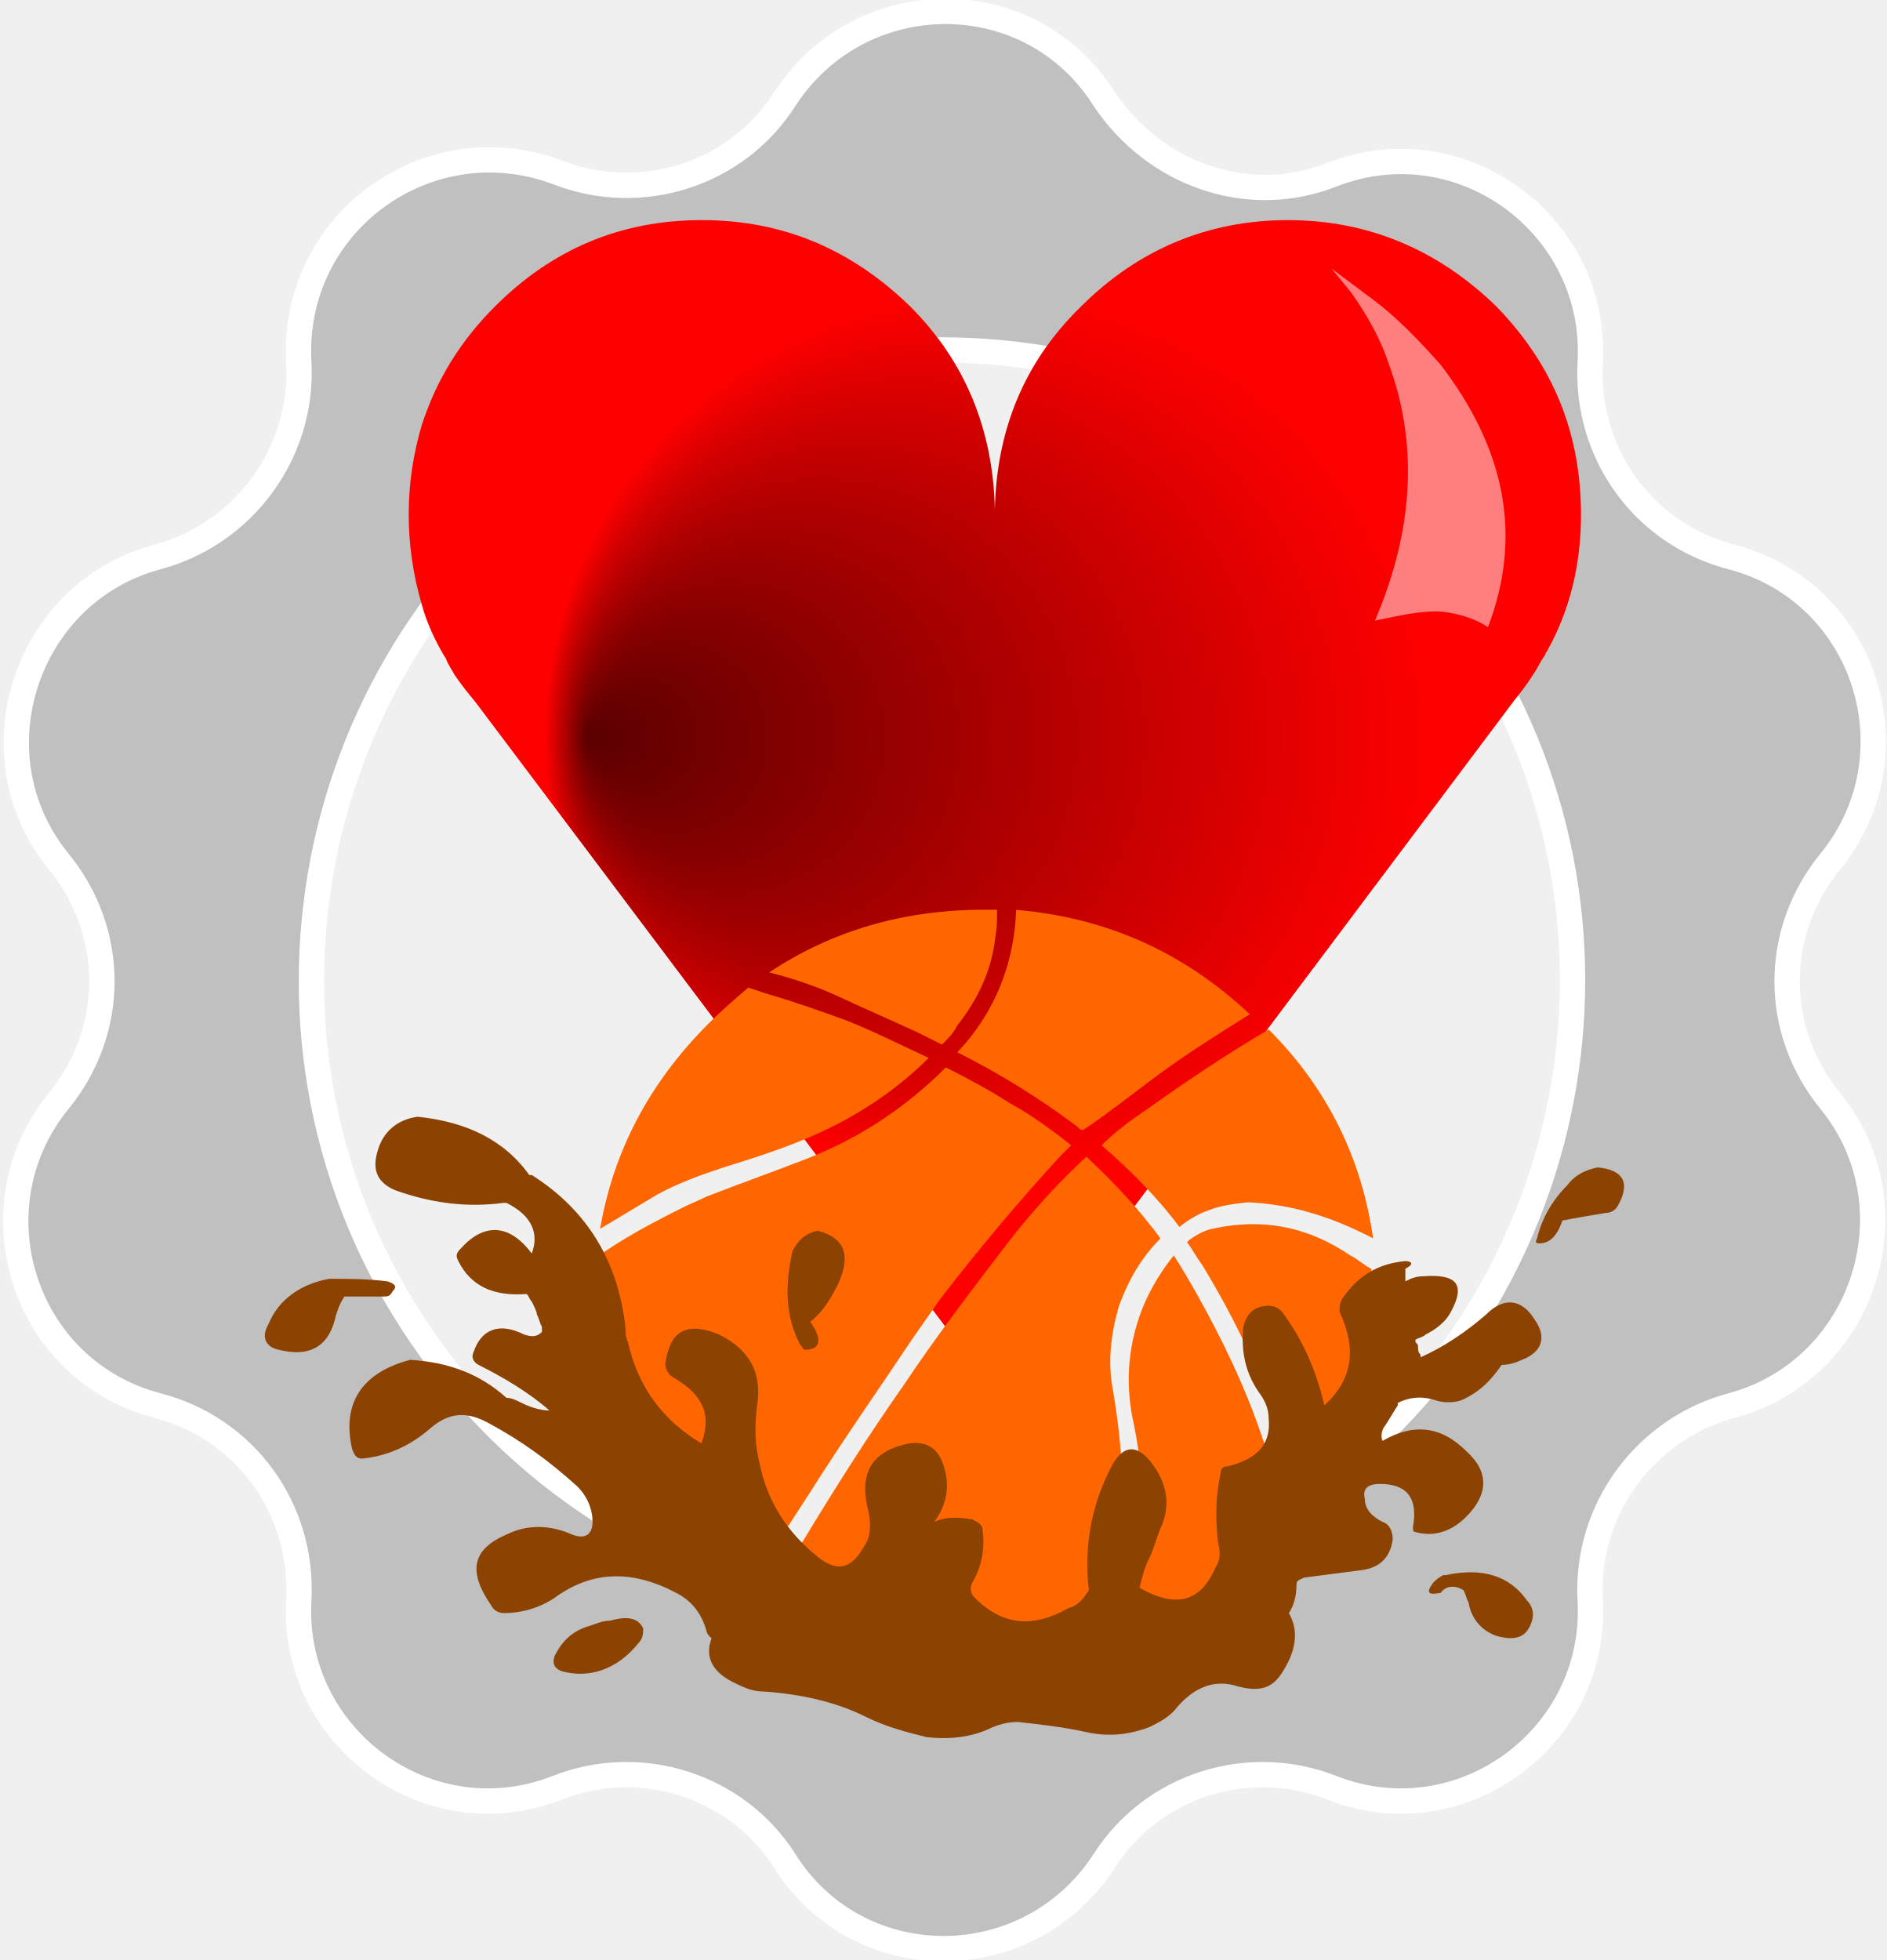
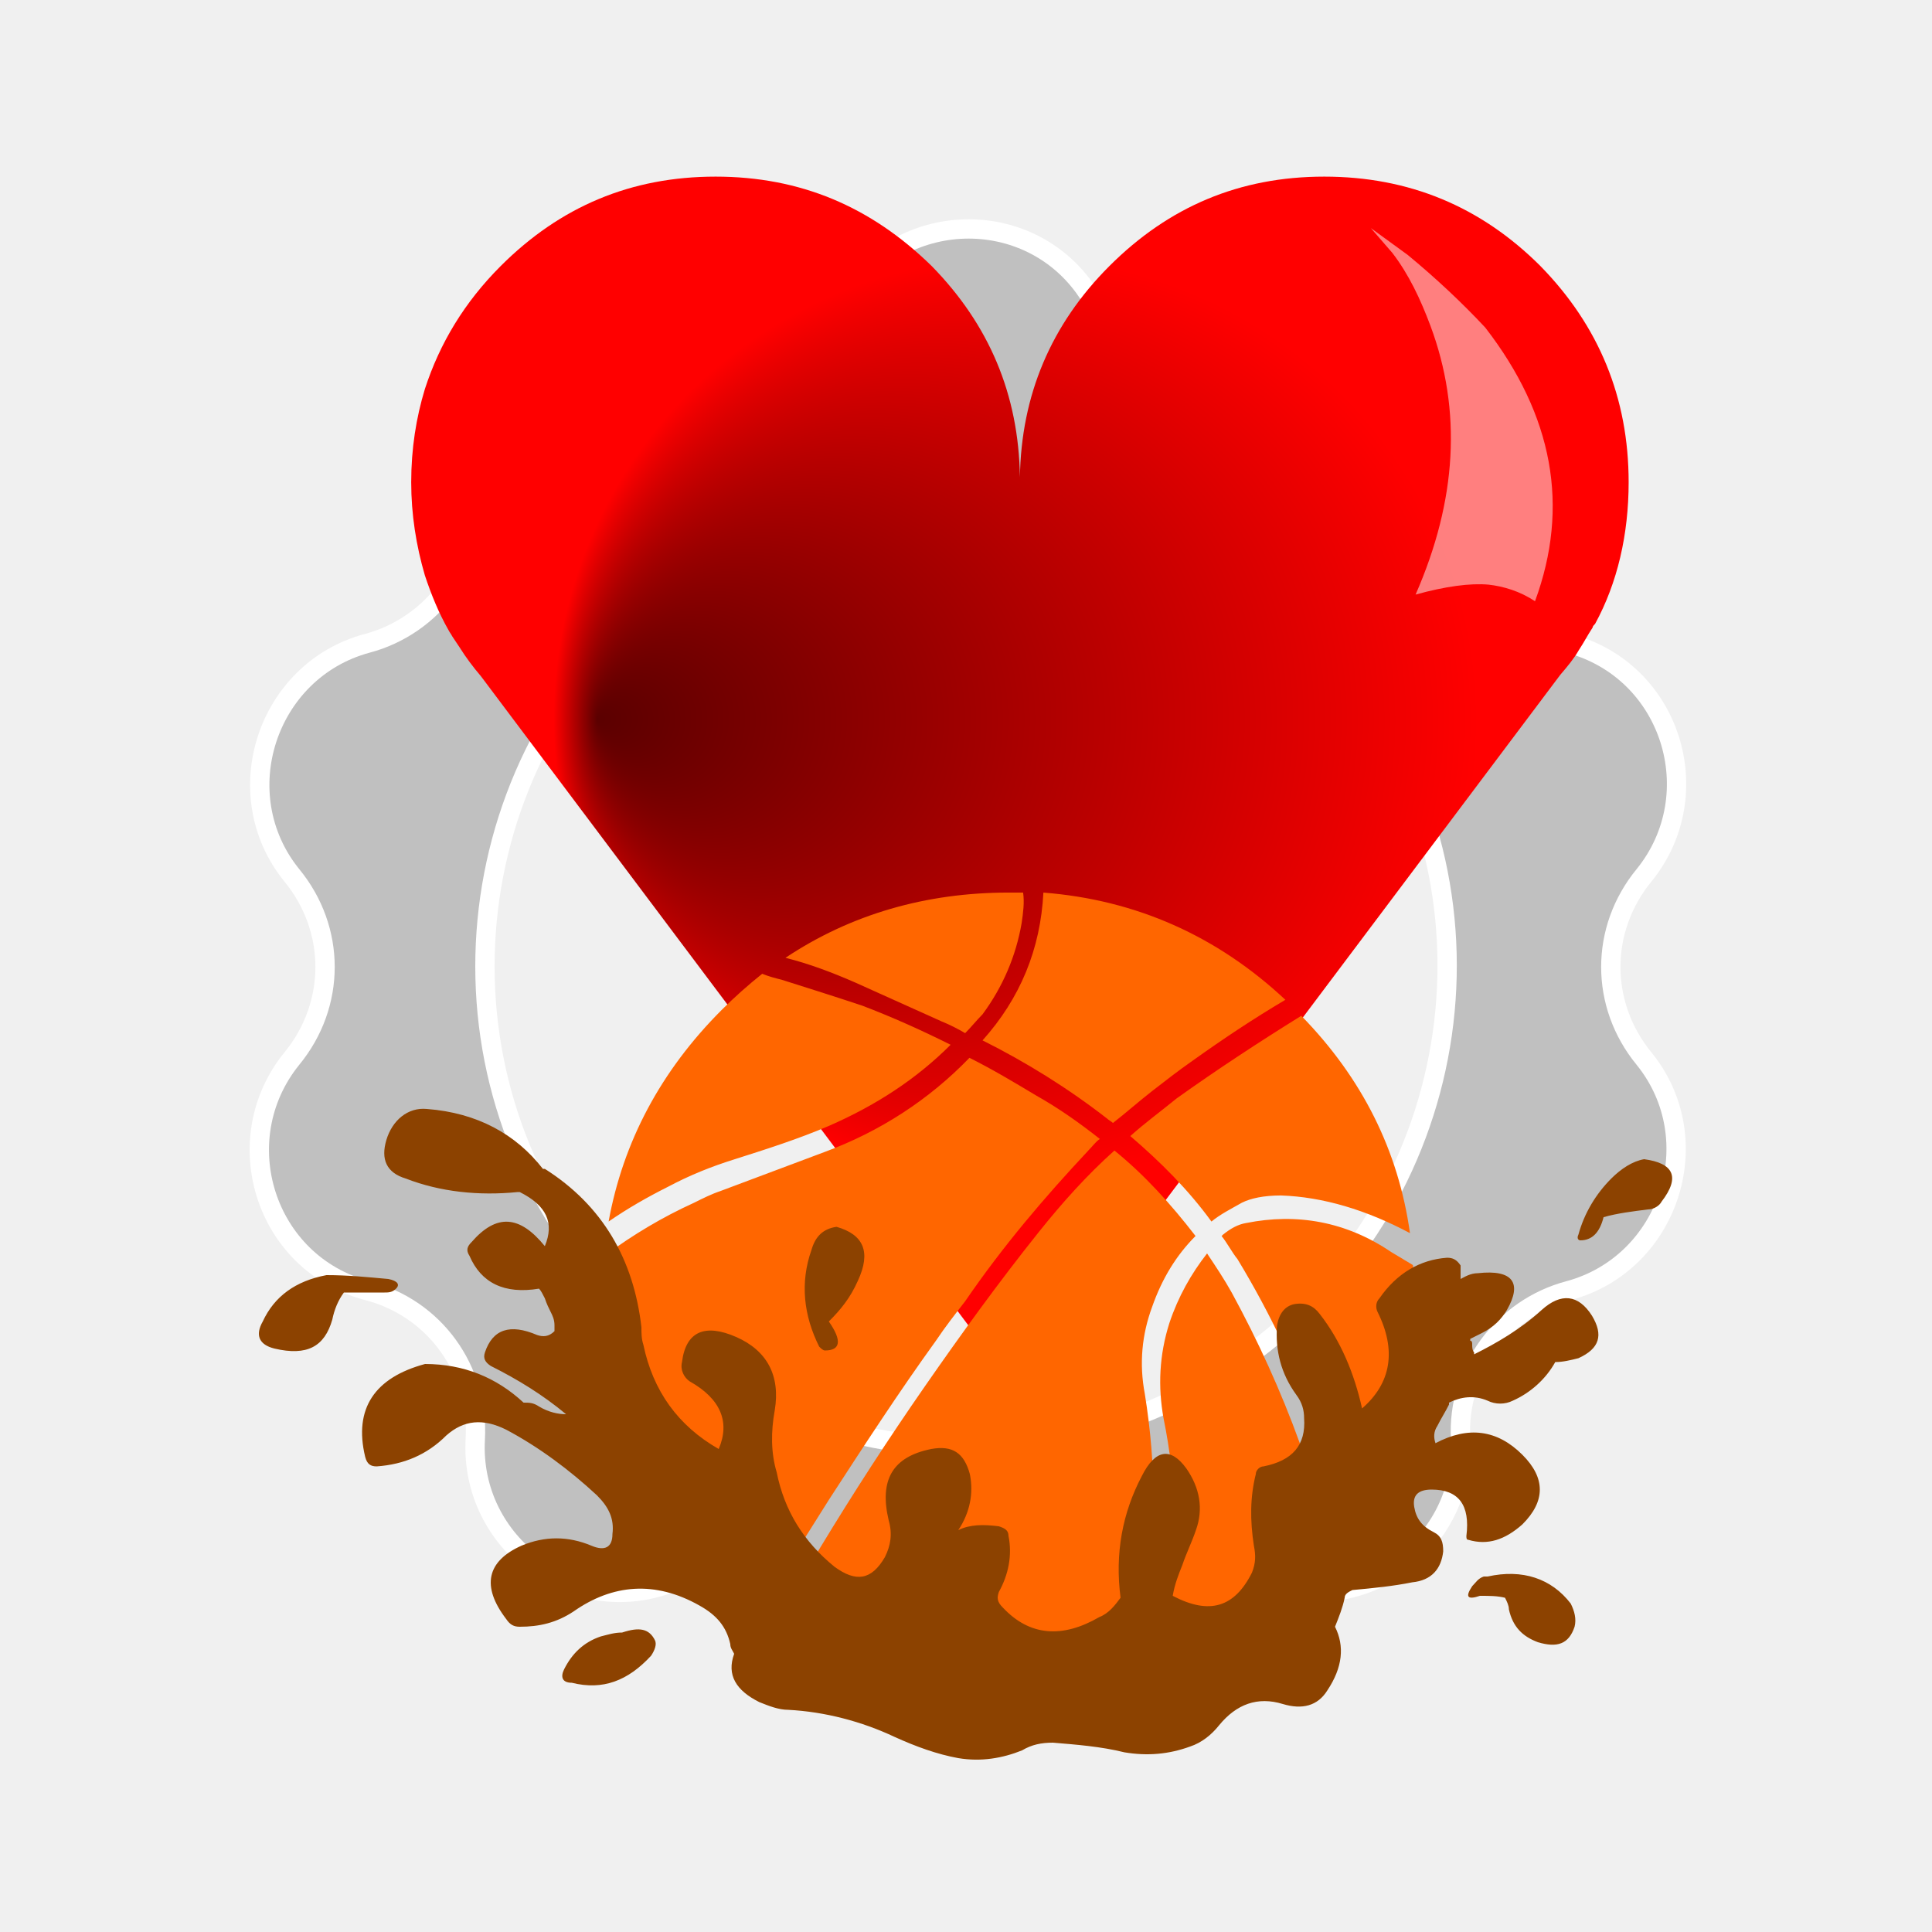
- <svg xmlns="http://www.w3.org/2000/svg" viewBox="0 0 74.5 77.4">
+ <svg xmlns="http://www.w3.org/2000/svg" width="100" height="100" viewBox="0 0 100 100">
  <style>.st0{opacity:0.2;} .st1{fill:none;stroke:#FFFFFF;stroke-miterlimit:10;} .st2{fill:url(#SVGID_1_);} .st3{fill:#FFFFFF;fill-opacity:0.498;} .st4{fill:#FF6600;} .st5{fill:#8C4200;} .st6{fill:url(#SVGID_2_);}</style>
-   <path class="st0" d="M62.6 63.4c-.2-3.6 2.2-6.7 5.6-7.6 5.3-1.4 7.4-7.7 4-12-2.2-2.8-2.2-6.8.1-9.5 3.5-4.2 1.5-10.6-3.8-12-3.4-.9-5.7-4.2-5.5-7.7.3-5.4-5-9.4-10.1-7.5-3.3 1.2-7.1 0-9-3C41-.6 34.3-.7 31.2 3.9c-2 3-5.7 4.2-9 2.8-5.1-2-10.5 1.9-10.3 7.3.2 3.6-2.2 6.7-5.6 7.6-5.3 1.4-7.4 7.7-4 12 2.2 2.8 2.2 6.7-.1 9.5-3.5 4.2-1.5 10.6 3.8 12 3.4.9 5.7 4.2 5.5 7.7-.3 5.4 5 9.4 10.1 7.5 3.3-1.2 7.1 0 9 3 2.9 4.6 9.6 4.7 12.6.1 2-3 5.7-4.2 9-2.8 5.1 2.1 10.6-1.8 10.4-7.2zM16.9 53.2C9 42 11.6 26.4 22.8 18.4c11.2-8 26.8-5.4 34.8 5.8C65.6 35.4 63 51 51.8 59c-11.3 8-26.9 5.4-34.9-5.8z" />
-   <path class="st1" d="M52.6 6.9c5.1-2 10.5 2 10.2 7.4-.2 3.6 2.1 6.8 5.6 7.7 5.3 1.4 7.3 7.8 3.9 12-2.3 2.8-2.3 6.7 0 9.5 3.4 4.2 1.3 10.6-3.9 12-3.4.9-5.8 4.1-5.6 7.7.3 5.4-5.1 9.4-10.2 7.4-3.3-1.3-7.1-.1-9 2.9-3 4.6-9.7 4.6-12.6 0-1.9-3-5.7-4.2-9-2.9-5.1 2-10.5-2-10.2-7.4.2-3.6-2.1-6.8-5.6-7.7-5.3-1.4-7.3-7.8-3.9-12 2.3-2.8 2.3-6.7 0-9.5-3.4-4.2-1.3-10.6 3.9-12 3.4-.9 5.8-4.1 5.6-7.7-.3-5.5 5.1-9.4 10.2-7.5 3.3 1.3 7.1.1 9-2.9 3-4.6 9.7-4.6 12.6 0 2 3 5.7 4.3 9 3z" />
-   <ellipse transform="rotate(-35.462 37.234 38.71)" class="st1" cx="37.2" cy="38.7" rx="24.9" ry="24.9" />
+   <path class="st0" d="M75.3 74.7c-.2-3.6 2.2-6.7 5.6-7.6 5.3-1.4 7.4-7.7 4-12-2.2-2.8-2.2-6.7.1-9.5 3.5-4.2 1.5-10.6-3.8-12-3.4-.9-5.7-4.2-5.5-7.7.3-5.4-5-9.4-10.1-7.5-3.3 1.2-7.1 0-9-3-2.9-4.6-9.6-4.7-12.6-.1-2 3-5.7 4.2-9 2.8-5.1-2-10.5 1.9-10.3 7.3.2 3.6-2.2 6.7-5.6 7.6-5.3 1.4-7.4 7.7-4 12 2.2 2.8 2.2 6.7-.1 9.5-3.5 4.2-1.5 10.6 3.8 12 3.4.9 5.7 4.2 5.5 7.7-.3 5.4 5 9.4 10.1 7.5 3.3-1.2 7.1 0 9 3 2.9 4.6 9.6 4.7 12.6.1 2-3 5.7-4.2 9-2.8 5.1 2 10.6-1.9 10.3-7.3zM29.7 64.5c-8-11.2-5.4-26.8 5.8-34.8 11.2-8 26.8-5.4 34.8 5.8 8 11.2 5.4 26.8-5.8 34.8-11.3 8-26.8 5.4-34.8-5.8z" />
+   <path class="st1" d="M65.4 18.2c5.1-2 10.5 2 10.2 7.4-.2 3.6 2.1 6.8 5.6 7.7 5.3 1.4 7.3 7.8 3.9 12-2.3 2.8-2.3 6.7 0 9.5 3.4 4.2 1.3 10.6-3.9 12-3.4.9-5.8 4.1-5.6 7.7.3 5.4-5.1 9.4-10.2 7.4-3.3-1.3-7.1-.1-9 2.9-3 4.6-9.7 4.6-12.6 0-1.9-3-5.7-4.2-9-2.9-5.1 2-10.5-2-10.2-7.4.2-3.6-2.1-6.8-5.6-7.7-5.3-1.4-7.3-7.8-3.9-12 2.3-2.8 2.3-6.7 0-9.5-3.4-4.2-1.3-10.6 3.9-12 3.4-.9 5.8-4.1 5.6-7.7-.3-5.4 5.1-9.4 10.2-7.4 3.3 1.3 7.1.1 9-2.9 3-4.6 9.7-4.6 12.6 0 1.9 2.9 5.7 4.2 9 2.9z" />
+   <ellipse transform="rotate(-35.462 50 49.996)" class="st1" cx="50" cy="50" rx="24.9" ry="24.9" />
  <g>
    <g id="Layer1_0_FILL_1_" transform="matrix(.643 0 0 .643 28.55 12.55)">
-       <radialGradient id="SVGID_1_" cx="1929.872" cy="1266.922" r="42.904" fx="1929.901" fy="1305.788" gradientTransform="matrix(-.0005 -.643 -.6426 -.0007 831.7 1267.607)" gradientUnits="userSpaceOnUse">
+       <radialGradient id="SVGID_1_" cx="778.112" cy="123.609" r="42.904" fx="778.141" fy="162.474" gradientTransform="matrix(-.0007 -.875 -.8746 -.001 146.317 719.4)" gradientUnits="userSpaceOnUse">
        <stop offset="0" stop-color="#5B0000" />
        <stop offset=".992" stop-color="#F00" />
      </radialGradient>
-       <path class="st2" d="M52.7 12.1c0-5-1.7-9.2-5.2-12.8C43.9-4.2 39.6-6 34.7-6S25.5-4.2 22-.7c-3.5 3.4-5.2 7.6-5.3 12.5-.1-4.9-1.8-9.1-5.2-12.5C7.9-4.2 3.7-6-1.3-6c-5 0-9.2 1.8-12.7 5.3-2.1 2.1-3.6 4.5-4.5 7.3-.5 1.7-.8 3.5-.8 5.5 0 1.9.3 3.8.8 5.5.3 1.1.8 2.2 1.4 3.2.1.1.1.2.2.4s.3.5.4.7c.4.6.8 1.1 1.3 1.7L16.7 66l31.9-42.5c.4-.5.8-1 1.1-1.5.3-.4.5-.9.8-1.3 0-.1.1-.2.1-.2 1.4-2.5 2.1-5.3 2.1-8.4z" />
+       <path class="st2" d="M86.7 19.3c0-6.8-2.4-12.6-7.1-17.4C74.8-2.9 69-5.3 62.2-5.3S49.7-2.9 44.9 1.9c-4.7 4.7-7.1 10.4-7.2 17-.1-6.7-2.5-12.3-7.1-17C25.7-2.9 20-5.3 13.2-5.3 6.4-5.3.7-2.9-4.1 1.9-7 4.8-9 8.1-10.2 11.8c-.7 2.3-1.1 4.8-1.1 7.5 0 2.6.4 5.1 1.1 7.5.5 1.5 1.1 3 1.9 4.4.1.2.2.3.3.5l.6.9c.5.8 1.1 1.6 1.7 2.3l43.4 57.8 43.5-57.9c.6-.7 1.1-1.3 1.5-2 .4-.6.7-1.2 1.1-1.8 0-.1.1-.2.2-.3 1.8-3.3 2.7-7.2 2.7-11.4z" />
    </g>
-     <path class="st3" d="M53.955 11.632l-1.374-1.03.774.944c.6.86 1.116 1.718 1.46 2.748 1.2 3.176 1.03 6.61-.516 10.216 1.202-.258 2.06-.43 2.747-.343.6.085 1.202.257 1.717.6 1.374-3.605.687-7.04-1.888-10.387-.773-.86-1.717-1.89-2.92-2.748z" id="Layer1_0_MEMBER_0_FILL_2_" />
-     <path class="st4" d="M49.877 56.852c-.675-2.025-1.575-3.9-2.625-5.775-.3-.525-.6-1.05-.9-1.5-.6.75-1.125 1.65-1.425 2.625-.375 1.2-.45 2.4-.225 3.675.525 2.4.6 4.875.15 7.275-.15.825-.3 1.726-.45 2.55 1.95-.75 3.675-1.95 5.325-3.525.45-.45.825-.9 1.2-1.35-.15-1.275-.525-2.625-1.05-3.975m-19.65-17.626L29.55 39c-.524.45-1.05.9-1.574 1.426-2.326 2.325-3.75 5.025-4.276 8.1l2.25-1.35c.825-.45 1.65-.75 2.55-1.05 1.2-.375 2.4-.75 3.6-1.275 1.726-.75 3.3-1.8 4.576-3.074-1.125-.525-2.175-1.05-3.3-1.5-1.05-.375-2.1-.75-3.15-1.05m17.626 9.3c-.3.076-.6.226-.9.45l-.075.076c.225.3.375.6.6.9 1.275 2.1 2.325 4.275 3.075 6.6.375 1.125.75 2.325 1.05 3.525 1.725-2.55 2.625-5.4 2.625-8.7 0-.45 0-.9-.075-1.275-.3-.15-.525-.375-.825-.525-1.65-1.125-3.45-1.5-5.475-1.05m-4.35-3.3c1.125.974 2.175 2.024 3.075 3.225.375-.3.75-.525 1.2-.675.375-.15.825-.226 1.5-.3 1.65.074 3.225.525 4.95 1.425-.45-3.15-1.8-5.926-4.125-8.25-1.65.974-3.225 2.024-4.8 3.15-.675.45-1.275.9-1.8 1.424m-1.65.45l.45-.45c-.75-.6-1.576-1.2-2.4-1.65-.826-.525-1.65-.975-2.55-1.425-1.576 1.576-3.376 2.776-5.476 3.6-1.35.526-2.625.976-3.975 1.5-.3.15-.675.3-.975.452-1.2.6-2.325 1.2-3.375 1.95-.075.6-.075 1.125-.075 1.725 0 4.275 1.5 7.875 4.5 10.875.376.375.826.75 1.2 1.125.9-1.5 1.876-3 2.85-4.5 1.276-2.025 2.7-4.05 4.05-6.075.376-.525.676-.975 1.05-1.5 1.5-1.95 3.076-3.826 4.726-5.626m1.05 0c-1.05.975-1.95 1.95-2.85 3.076-1.5 1.95-3 3.9-4.35 5.925-1.424 2.025-2.7 4.05-3.974 6.15-.6.975-1.2 2.025-1.875 3 2.626 1.95 5.626 2.926 9.076 2.926 1.725 0 3.3-.225 4.8-.75.45-2.326.6-4.65.6-7.05 0-1.35-.15-2.7-.374-4.05-.226-1.126-.075-2.25.225-3.3.375-1.05.9-1.95 1.65-2.7-.825-1.126-1.8-2.177-2.926-3.227m1.427-2.175c.525-.374.975-.75 1.5-1.124 1.125-.825 2.325-1.575 3.525-2.325-2.625-2.474-5.7-3.824-9.226-4.124-.075 2.1-.825 4.05-2.325 5.625 1.65.826 3.226 1.8 4.726 2.926.075.075.15.15.225.15.6-.375 1.052-.75 1.577-1.125M39.3 37.05c.076-.374.076-.75.076-1.124h-.525c-3.15 0-6 .825-8.474 2.475.9.226 1.8.526 2.625.9 1.126.526 2.176.976 3.3 1.5l.9.45c.226-.224.45-.45.6-.75.826-1.05 1.35-2.174 1.5-3.45z" id="Layer0_0_MEMBER_0_MEMBER_0_FILL_2_" />
-     <path class="st5" d="M57.8 62.8c.1.2.1.3.2.5.1.6.5 1.1 1.1 1.3.7.2 1.2.1 1.4-.6.1-.3 0-.6-.2-.8-.7-1-1.8-1.3-3.2-1H57c-.2.1-.3.2-.4.3-.3.4-.2.5.3.4.2-.3.6-.3.9-.1M22.2 66c1.1.3 2.2-.1 3-1.1.2-.2.2-.4.2-.6-.2-.4-.6-.5-1.3-.3-.3 0-.5.1-.8.2-.7.2-1.1.6-1.4 1.2-.1.3 0 .5.3.6m10.1-17.4c-.5.1-.8.4-1 .8-.3 1.3-.3 2.6.3 3.7.1.1.1.2.2.2.6 0 .7-.4.2-1.1.5-.4.8-.9 1.1-1.5.5-1.1.3-1.8-.8-2.1m-17 2c-.8-.1-1.5-.1-2.3-.1-1.1.2-2 .8-2.4 1.8-.3.5-.1.9.4 1 1.2.3 1.9-.1 2.2-1.1.1-.4.2-.7.4-1h1.5c.2 0 .3 0 .4-.2.2-.2.1-.3-.2-.4m47.8-4.5c-.5.1-.9.3-1.2.7-.6.6-1 1.3-1.2 2.1-.1.2 0 .2.1.2.4 0 .7-.3.9-.9.5-.1 1.1-.2 1.7-.3.2 0 .4-.1.5-.3.5-.9.2-1.4-.8-1.5m-7.6 3.7c-1.1.1-1.9.6-2.5 1.5-.1.2-.1.3-.1.5.7 1.5.5 2.7-.6 3.7-.3-1.3-.8-2.5-1.6-3.6-.2-.3-.5-.4-.9-.3-.4.1-.6.4-.7.8-.1 1 .1 1.9.7 2.7.2.3.3.6.3.9.1 1-.4 1.6-1.6 1.9-.2 0-.3.1-.3.3-.2.9-.2 1.8-.1 2.7.1.4.1.7-.1 1-.6 1.4-1.6 1.6-3 .8.1-.4.2-.8.4-1.2.2-.4.3-.9.5-1.3.3-.8.2-1.6-.4-2.4-.6-.8-1.2-.8-1.7.3-.7 1.4-1 3-.8 4.7-.2.3-.4.6-.8.7-1.4.8-2.6.7-3.7-.4-.2-.2-.2-.4-.1-.6.4-.7.5-1.4.4-2.1 0-.2-.2-.3-.4-.4-.6-.1-1.1-.1-1.5.1.5-.7.6-1.4.4-2.1-.2-.8-.7-1.1-1.4-1-1.5.3-2 1.2-1.6 2.7.1.5.1 1-.2 1.4-.5.9-1.1 1-1.9.3-1.1-.9-1.9-2.1-2.2-3.6-.2-.8-.2-1.5-.1-2.3.2-1.3-.3-2.2-1.5-2.8-1.2-.5-1.9-.2-2.1 1-.1.3.1.6.3.7 1.2.7 1.5 1.5 1.1 2.6-1.5-.9-2.5-2.2-2.9-4-.1-.2-.1-.4-.1-.6-.3-2.6-1.5-4.6-3.7-6h-.1c-1-1.4-2.5-2.1-4.4-2.3-.8.1-1.4.6-1.6 1.4-.2.7 0 1.2.7 1.5 1.4.5 2.8.7 4.3.5h.1c1 .5 1.3 1.2 1 2-.9-1.2-1.9-1.2-2.8-.2-.2.2-.2.3-.1.5.5 1 1.4 1.4 2.7 1.3.1.1.1.2.2.3.1.2.2.4.2.5.1.2.1.3.2.5v.2c-.2.2-.4.2-.7.1-1-.5-1.7-.2-2 .7-.1.2 0 .4.2.5 1 .5 2 1.1 2.8 1.8-.3 0-.7-.1-1.1-.3-.2-.1-.4-.2-.6-.2-1-.9-2.2-1.4-3.8-1.5-1.9.5-2.7 1.7-2.3 3.5.1.3.2.4.4.4 1-.1 1.9-.5 2.7-1.2.7-.6 1.4-.7 2.3-.2 1.3.7 2.4 1.5 3.5 2.5.4.4.6.9.6 1.4 0 .5-.3.7-.8.5-.9-.4-1.8-.4-2.6 0-1.4.6-1.5 1.5-.6 2.8.1.2.3.3.5.3.7 0 1.4-.2 2-.6 1.5-1.1 3.1-1.1 4.8-.2.6.3 1 .8 1.2 1.5 0 .1.1.2.2.3-.3.8.1 1.4 1 1.8.4.2.7.3 1.1.3 1.4.1 2.8.4 4 1 .8.4 1.6.6 2.4.8.9.1 1.7 0 2.4-.3.4-.2.8-.3 1.2-.3.9.1 1.8.2 2.7.4.9.2 1.7.1 2.5-.2.4-.2.8-.4 1.1-.8.7-.8 1.5-1.1 2.4-.8.8.2 1.3.1 1.7-.5.6-.9.7-1.7.3-2.4.2-.3.3-.7.3-1.1 0-.2.1-.2.3-.3.8-.1 1.5-.2 2.3-.3.7-.1 1.1-.5 1.2-1.2 0-.3-.1-.6-.4-.7-.4-.2-.7-.5-.7-.9-.1-.4.1-.6.6-.6 1.1 0 1.5.6 1.3 1.7 0 .1 0 .2.1.2.7.2 1.4 0 2-.6.9-.9.9-1.8 0-2.6-1-1-2.1-1.1-3.3-.4-.1-.2 0-.5.1-.6.2-.3.3-.5.5-.8v-.1c.4-.2.9-.3 1.5-.1.3.1.7.1 1 0 .7-.3 1.2-.8 1.6-1.4.3 0 .6-.1.8-.2.8-.3 1-.9.5-1.6-.5-.8-1.2-.9-1.9-.2-.8.7-1.7 1.3-2.6 1.7v-.1c-.1-.1-.1-.2-.1-.3 0-.1 0-.1-.1-.2v-.1c.2-.1.3-.1.4-.2.4-.2.8-.5 1-.9.6-1.1.2-1.5-1.1-1.4-.3 0-.5.1-.7.2v-.5c.4-.2.2-.3 0-.3z" id="Layer0_0_MEMBER_1_FILL_2_" />
+     <path class="st3" d="M72.84 13.178l-1.887-1.374 1.116 1.288c.857 1.116 1.458 2.404 1.973 3.777 1.63 4.378 1.374 9.014-.772 13.907 1.546-.43 2.834-.6 3.778-.515.773.086 1.63.343 2.404.858 1.803-4.893.944-9.615-2.576-14.165-1.202-1.288-2.575-2.575-4.035-3.777z" id="Layer1_0_MEMBER_0_FILL_2_" />
+     <path class="st4" d="M67.278 74.703c-.975-2.7-2.175-5.325-3.525-7.8-.375-.675-.825-1.35-1.275-2.025-.825 1.05-1.5 2.25-1.95 3.6-.526 1.65-.6 3.3-.3 4.95.675 3.3.75 6.6.225 9.9-.15 1.2-.376 2.326-.6 3.45 2.625-1.05 5.025-2.624 7.2-4.8.6-.6 1.125-1.2 1.65-1.875-.3-1.8-.825-3.6-1.425-5.4m-26.852-24c-.3-.076-.6-.15-.975-.3-.75.6-1.424 1.2-2.1 1.874-3.15 3.15-5.1 6.825-5.85 10.95.976-.675 2.026-1.275 3.076-1.8 1.125-.6 2.25-1.05 3.45-1.425 1.65-.525 3.3-1.05 4.875-1.725 2.402-1.05 4.502-2.4 6.302-4.2-1.5-.75-3-1.425-4.575-2.025-1.35-.45-2.776-.9-4.2-1.35m24.076 12.6c-.45.075-.825.3-1.2.6l-.075.075c.3.376.525.826.825 1.2 1.725 2.85 3.15 5.85 4.2 9 .525 1.576 1.05 3.15 1.425 4.726 2.325-3.3 3.525-7.275 3.525-11.7 0-.6 0-1.2-.075-1.725l-1.125-.675c-2.325-1.576-4.875-2.026-7.5-1.5m-6-4.5c1.574 1.35 3 2.774 4.2 4.424.45-.375 1.05-.675 1.575-.975.45-.225 1.125-.375 2.025-.375 2.175.075 4.425.75 6.675 1.95-.6-4.275-2.475-8.025-5.625-11.25-2.175 1.35-4.35 2.775-6.45 4.275-.826.675-1.65 1.275-2.4 1.95m-2.176.75c.225-.225.375-.45.6-.6-1.05-.825-2.1-1.575-3.3-2.25-1.125-.675-2.25-1.35-3.45-1.95-2.1 2.175-4.65 3.825-7.5 4.875l-5.4 2.025c-.45.15-.9.375-1.35.6-1.65.75-3.15 1.65-4.576 2.7-.074.75-.074 1.576-.074 2.4 0 5.776 2.025 10.726 6.15 14.852.525.525 1.125 1.05 1.65 1.5l3.825-6.076c1.802-2.775 3.602-5.55 5.552-8.25.45-.675.975-1.35 1.5-2.025 1.95-2.85 4.125-5.4 6.375-7.8m1.35 0c-1.425 1.274-2.7 2.7-3.9 4.2-2.1 2.625-4.05 5.325-5.925 8.025s-3.675 5.475-5.4 8.325c-.826 1.35-1.65 2.776-2.55 4.126 3.6 2.624 7.65 3.974 12.3 3.974 2.325 0 4.5-.3 6.6-.975.6-3.15.9-6.376.9-9.527 0-1.875-.15-3.675-.45-5.55-.3-1.575-.15-3.075.375-4.5.525-1.5 1.276-2.7 2.25-3.676-1.274-1.65-2.625-3.15-4.2-4.425m1.95-3.075c.676-.525 1.35-1.05 2.1-1.575 1.576-1.125 3.15-2.175 4.8-3.15-3.524-3.3-7.725-5.176-12.525-5.55-.15 2.925-1.2 5.475-3.15 7.65 2.25 1.125 4.425 2.475 6.45 4.05.075.075.225.15.3.225.675-.525 1.35-1.125 2.025-1.65m-6.75-8.7c.075-.526.15-1.05.075-1.576h-.75c-4.275 0-8.175 1.126-11.55 3.377 1.2.3 2.4.75 3.6 1.275l4.5 2.025c.375.15.825.375 1.2.6.3-.3.6-.675.9-.975 1.05-1.425 1.725-3 2.025-4.725z" id="Layer0_0_MEMBER_0_MEMBER_0_FILL_2_" />
+     <path class="st5" d="M77.9 82.7c.1.2.2.4.2.6.2.9.7 1.4 1.5 1.7 1 .3 1.6.1 1.9-.8.1-.4 0-.8-.2-1.2-1-1.3-2.5-1.8-4.3-1.4h-.2c-.3.1-.4.3-.6.5-.4.6-.2.7.4.5.5 0 .9 0 1.3.1m-48.3 4.4c1.6.4 2.9-.1 4.1-1.4.2-.3.3-.6.2-.8-.3-.6-.8-.7-1.7-.4-.4 0-.7.1-1.1.2-.9.3-1.5.9-1.9 1.7-.2.4-.1.7.4.7m13.7-23.6c-.7.1-1.1.5-1.3 1.2-.6 1.7-.4 3.4.4 5 .1.1.2.2.3.2.8 0 .9-.5.2-1.5.6-.6 1.1-1.2 1.5-2.1.7-1.5.3-2.4-1.1-2.8m-23.2 2.7c-1.1-.1-2.1-.2-3.2-.2-1.6.3-2.7 1.1-3.3 2.4-.4.7-.2 1.2.6 1.4 1.7.4 2.6-.1 3-1.5.1-.5.3-1 .6-1.4h2.1c.2 0 .4 0 .6-.2.2-.2.1-.4-.4-.5m65-6.2c-.6.1-1.2.5-1.7 1-.8.8-1.4 1.8-1.7 2.9-.1.2 0 .3.1.3.6 0 1-.4 1.2-1.2.7-.2 1.5-.3 2.3-.4.3 0 .6-.2.7-.4 1-1.3.6-2-.9-2.2m-10.2 5.1c-1.4.1-2.6.8-3.5 2.1-.2.2-.2.5-.1.7 1 2 .7 3.7-.8 5-.4-1.8-1.1-3.5-2.2-4.9-.3-.4-.7-.6-1.3-.5-.5.1-.8.5-.9 1.1-.1 1.3.2 2.5 1 3.6.3.4.4.8.4 1.2.1 1.4-.6 2.2-2.1 2.5-.2 0-.4.2-.4.4-.3 1.2-.3 2.4-.1 3.7.1.5.1.9-.1 1.4-.9 1.8-2.2 2.2-4.1 1.2.1-.6.3-1.1.5-1.6.2-.6.5-1.2.7-1.8.4-1.1.2-2.2-.5-3.2-.8-1.1-1.6-1-2.3.4-1 1.9-1.4 4-1.1 6.3-.3.4-.6.8-1.1 1-1.9 1.1-3.6 1-5-.5-.3-.3-.3-.5-.2-.8.5-.9.7-1.9.5-2.9 0-.3-.2-.4-.5-.5-.8-.1-1.5-.1-2.1.2.6-.9.8-1.9.6-2.9-.3-1.1-.9-1.5-2-1.3-2 .4-2.7 1.6-2.2 3.7.2.7.1 1.3-.2 1.9-.7 1.2-1.5 1.3-2.6.5-1.6-1.3-2.6-2.9-3-4.9-.3-1-.3-2.1-.1-3.2.3-1.8-.4-3.1-2-3.8-1.6-.7-2.6-.3-2.8 1.3-.1.4.1.8.4 1 1.6.9 2.1 2.1 1.5 3.5-2.1-1.2-3.4-3-3.9-5.4-.1-.3-.1-.6-.1-.9-.4-3.5-2-6.3-5-8.2h-.1c-1.4-1.8-3.4-2.9-6-3.1-1-.1-1.8.6-2.1 1.6-.3 1 0 1.7 1 2 1.8.7 3.8.9 5.8.7h.1c1.4.7 1.8 1.6 1.3 2.8-1.3-1.6-2.5-1.7-3.8-.2-.2.2-.3.4-.1.7.6 1.4 1.8 2 3.6 1.7.1.1.2.3.3.5.1.3.2.5.3.7.1.2.2.4.2.7v.3c-.3.3-.6.3-.9.2-1.4-.6-2.3-.3-2.7.9-.1.3 0 .5.3.7 1.4.7 2.7 1.5 3.9 2.5-.4 0-.9-.1-1.4-.4-.3-.2-.5-.2-.8-.2-1.4-1.3-3.1-2-5.1-2-2.6.7-3.7 2.3-3.1 4.8.1.4.3.5.6.5 1.4-.1 2.6-.6 3.6-1.6.9-.8 1.9-.9 3.1-.3 1.7.9 3.3 2.1 4.7 3.4.6.6.9 1.2.8 2 0 .7-.4.9-1.1.6-1.2-.5-2.4-.5-3.6 0-1.8.8-2.1 2.1-.8 3.8.2.3.4.4.7.4 1 0 1.9-.2 2.8-.8 2-1.4 4.2-1.6 6.5-.3.9.5 1.4 1.1 1.6 2 0 .2.1.3.2.5-.4 1.1.1 1.9 1.3 2.5.5.2 1 .4 1.5.4 1.9.1 3.8.6 5.5 1.4 1.1.5 2.2.9 3.3 1.1 1.2.2 2.3 0 3.3-.4.5-.3 1-.4 1.6-.4 1.2.1 2.5.2 3.7.5 1.2.2 2.3.1 3.4-.3.6-.2 1.1-.6 1.5-1.1.9-1.1 2-1.5 3.3-1.1 1 .3 1.8.1 2.3-.7.8-1.2.9-2.3.4-3.3.2-.5.4-1 .5-1.5 0-.2.2-.3.4-.4 1.1-.1 2.1-.2 3.1-.4 1-.1 1.5-.7 1.6-1.6 0-.5-.1-.8-.5-1-.6-.3-.9-.7-1-1.3-.1-.6.2-.9.9-.9 1.4 0 2 .8 1.8 2.4 0 .1 0 .2.1.2 1 .3 1.9 0 2.8-.8 1.2-1.2 1.2-2.4 0-3.6-1.3-1.3-2.8-1.5-4.5-.6-.1-.3-.1-.6.1-.9.2-.4.4-.7.6-1.1v-.1c.6-.3 1.3-.4 2-.1.4.2.9.2 1.3 0 .9-.4 1.7-1.1 2.2-2 .4 0 .8-.1 1.2-.2 1.1-.5 1.3-1.2.7-2.2-.7-1.1-1.6-1.2-2.6-.3-1.1 1-2.3 1.7-3.5 2.3V70c-.1-.1-.1-.3-.1-.4 0-.1 0-.2-.1-.2v-.1l.6-.3c.6-.3 1-.7 1.3-1.2.8-1.4.3-2.1-1.5-1.9-.4 0-.7.2-.9.3v-.7c-.2-.3-.4-.4-.7-.4z" id="Layer0_0_MEMBER_1_FILL_2_" />
  </g>
</svg>
